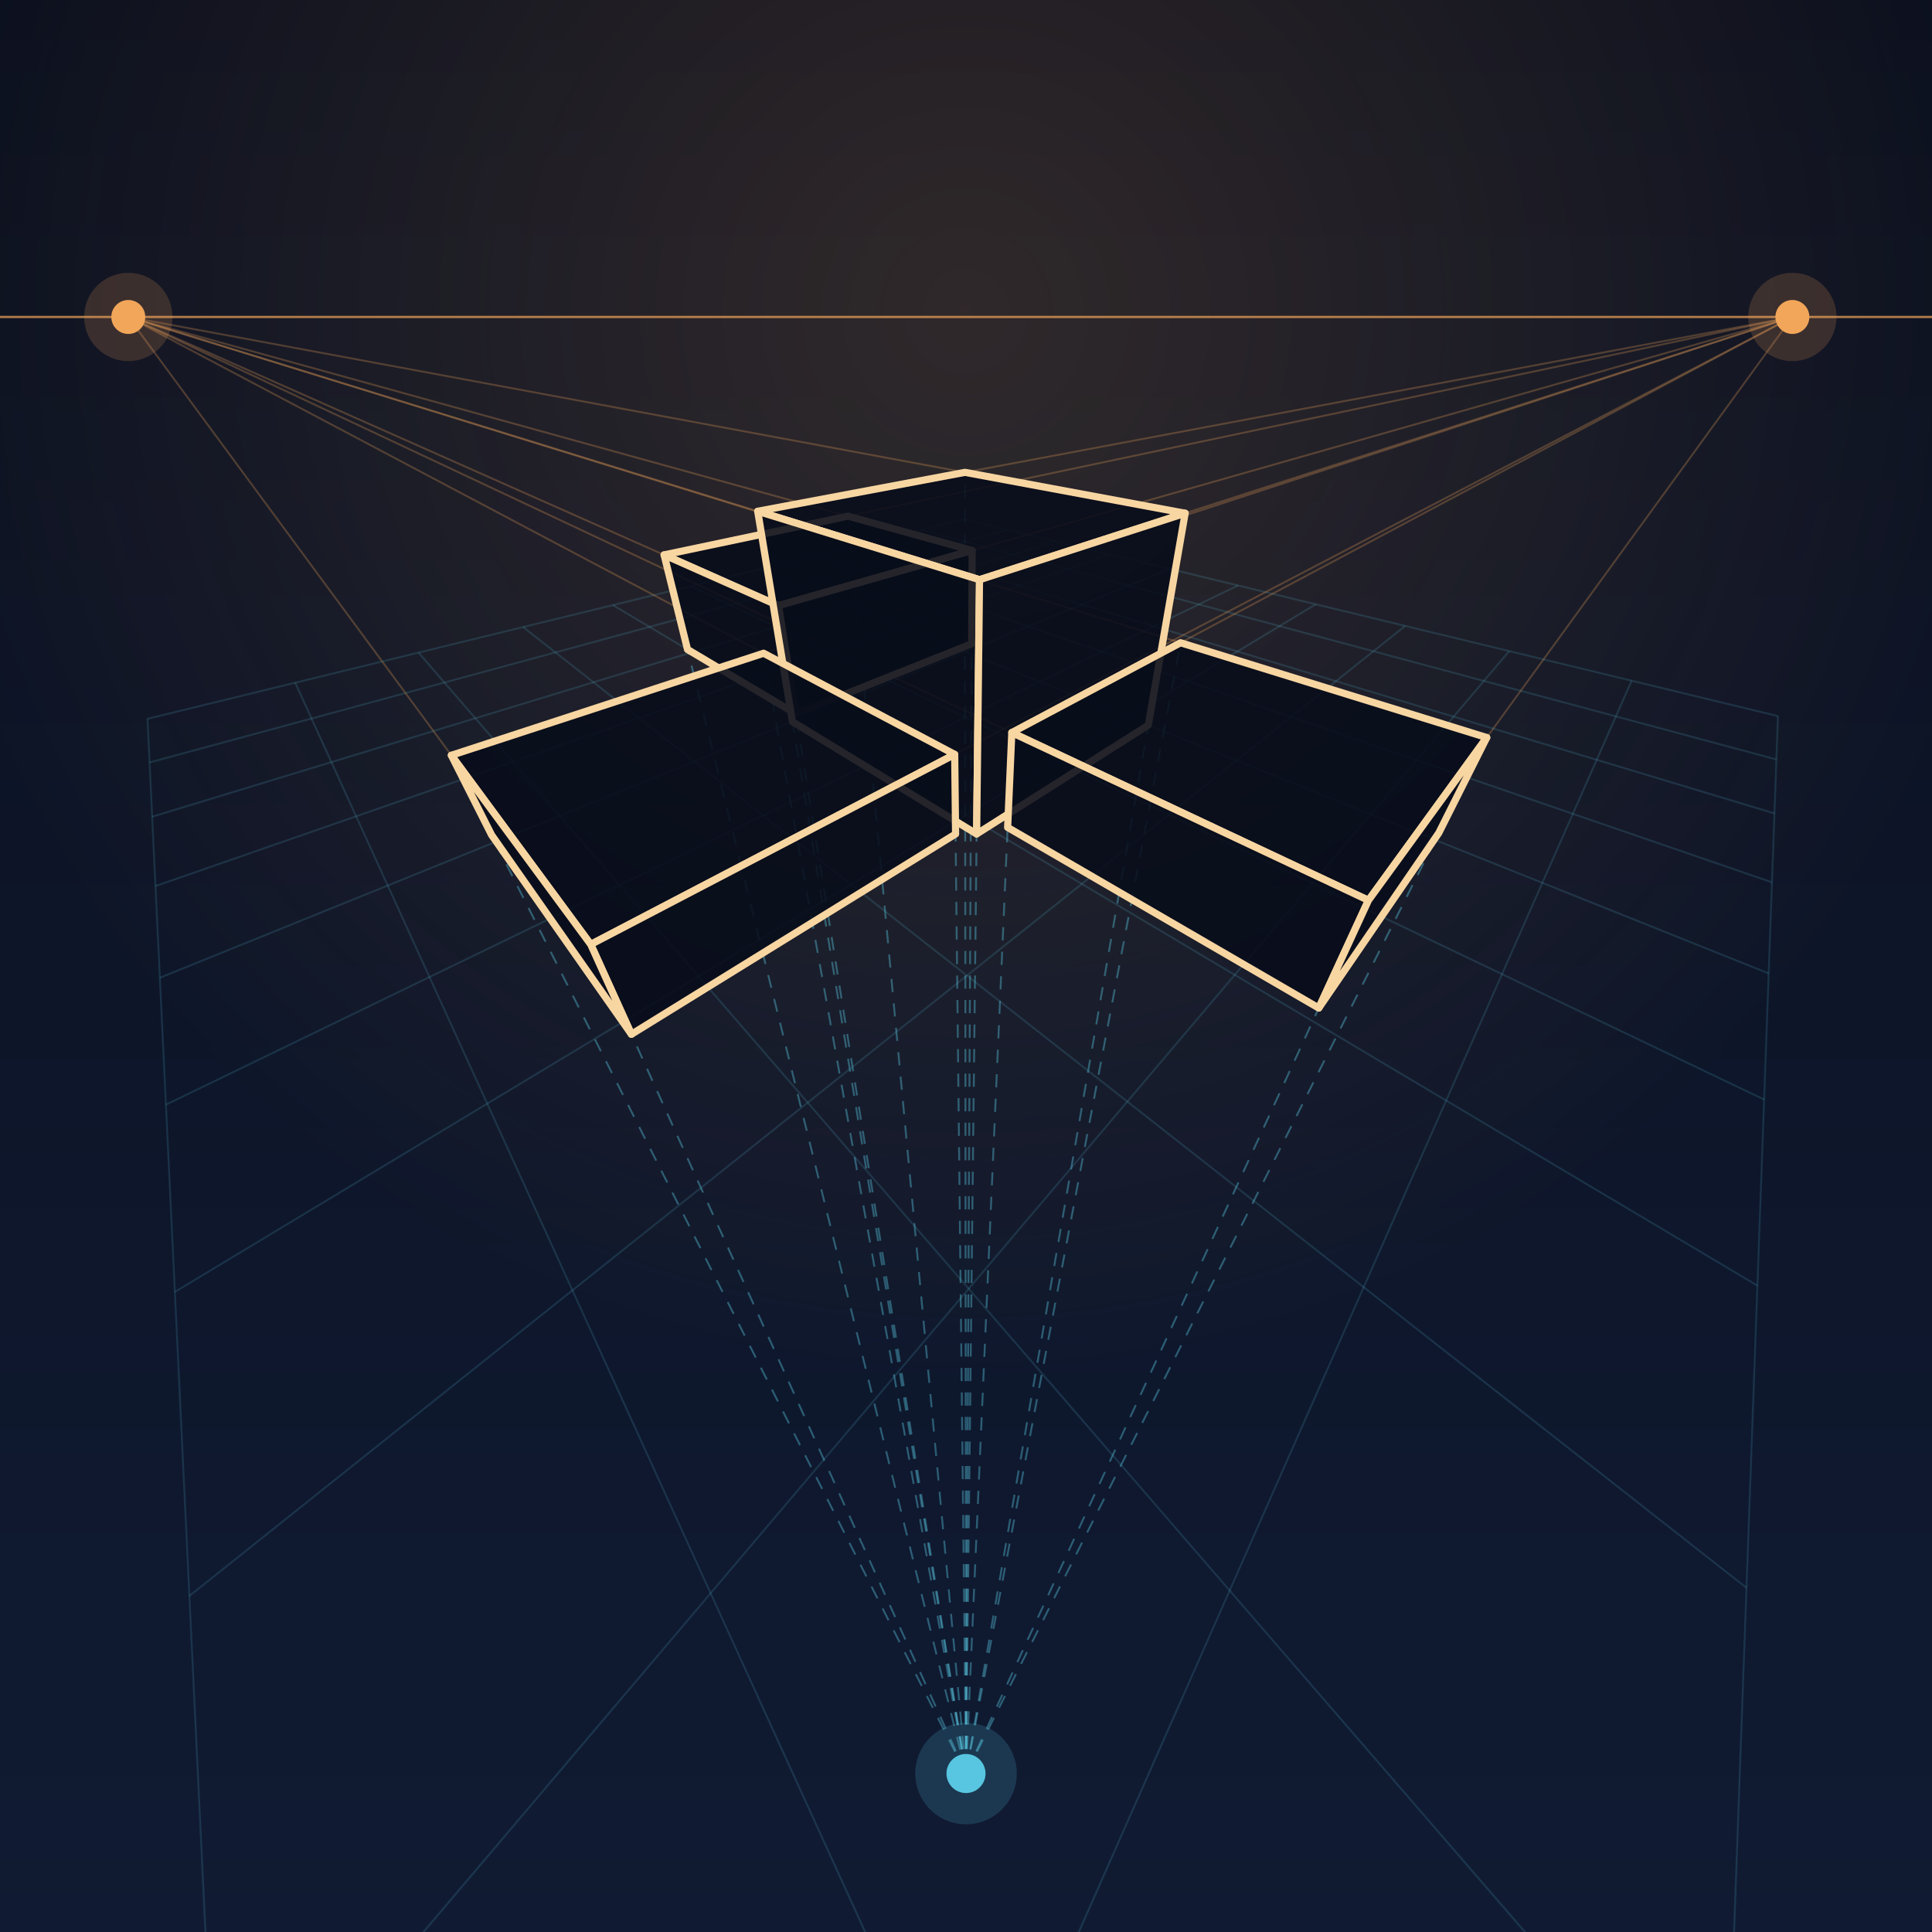
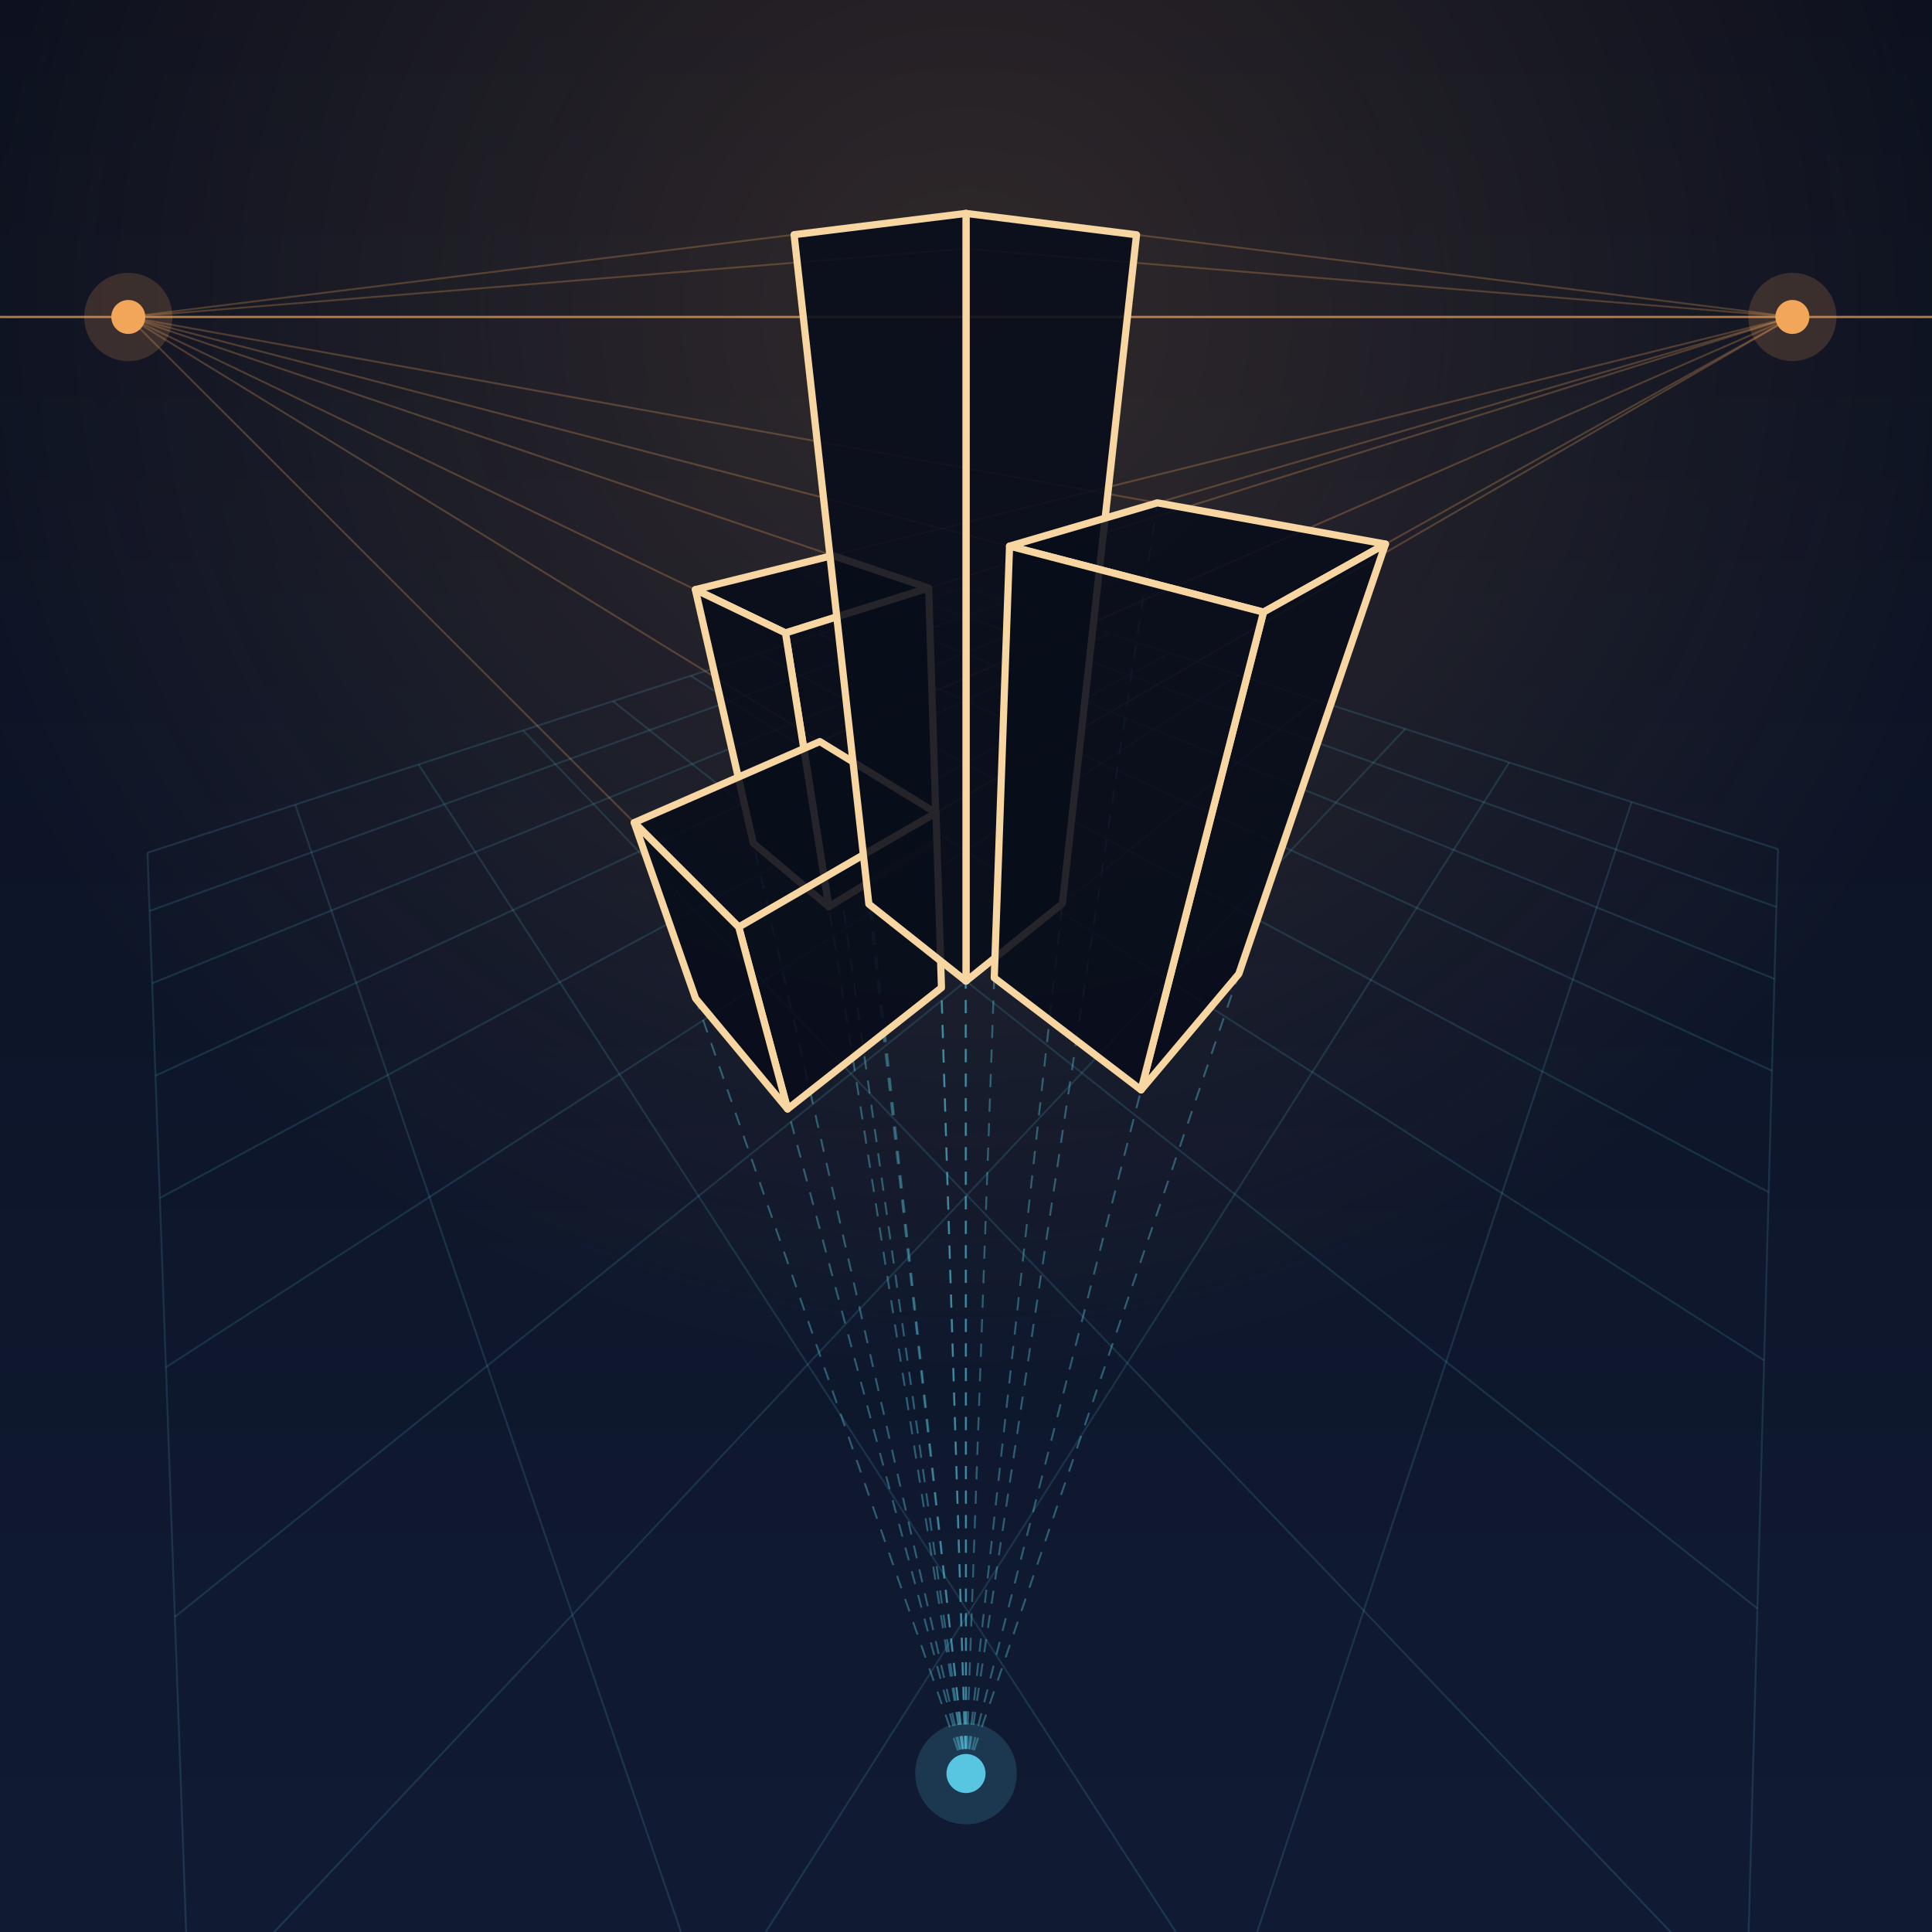
<svg xmlns="http://www.w3.org/2000/svg" viewBox="0 0 1024 1024" width="1024" height="1024">
  <defs>
    <linearGradient id="sky" x1="0" y1="0" x2="0" y2="1">
      <stop offset="0" stop-color="#0A0F1E" />
      <stop offset="1" stop-color="#101B33" />
    </linearGradient>
    <radialGradient id="glow" cx="0.500" cy="0.164" r=".55">
      <stop offset="0" stop-color="#F2A65A" stop-opacity=".16" />
      <stop offset="1" stop-color="#F2A65A" stop-opacity="0" />
    </radialGradient>
  </defs>
  <rect id="bg" width="1024" height="1024" fill="url(#sky)" />
  <rect width="1024" height="1024" fill="url(#glow)" />
  <g id="art">
    <g id="grid">
-       <line x1="110.03" y1="1048.00" x2="78.17" y2="380.98" stroke="#58C6E0" stroke-opacity=".16" stroke-width="1" />
-       <line x1="469.52" y1="1048.00" x2="156.45" y2="361.85" stroke="#58C6E0" stroke-opacity=".16" stroke-width="1" />
-       <line x1="829.02" y1="1048.00" x2="221.83" y2="345.88" stroke="#58C6E0" stroke-opacity=".16" stroke-width="1" />
-       <line x1="925.67" y1="841.58" x2="277.26" y2="332.34" stroke="#58C6E0" stroke-opacity=".16" stroke-width="1" />
-       <line x1="931.46" y1="681.41" x2="324.84" y2="320.72" stroke="#58C6E0" stroke-opacity=".16" stroke-width="1" />
-       <line x1="935.02" y1="582.78" x2="366.14" y2="310.63" stroke="#58C6E0" stroke-opacity=".16" stroke-width="1" />
-       <line x1="937.43" y1="515.93" x2="402.32" y2="301.79" stroke="#58C6E0" stroke-opacity=".16" stroke-width="1" />
-       <line x1="939.18" y1="467.65" x2="434.28" y2="293.98" stroke="#58C6E0" stroke-opacity=".16" stroke-width="1" />
-       <line x1="940.50" y1="431.13" x2="462.71" y2="287.04" stroke="#58C6E0" stroke-opacity=".16" stroke-width="1" />
-       <line x1="941.53" y1="402.54" x2="488.18" y2="280.82" stroke="#58C6E0" stroke-opacity=".16" stroke-width="1" />
-       <line x1="942.36" y1="379.56" x2="511.11" y2="275.22" stroke="#58C6E0" stroke-opacity=".16" stroke-width="1" />
-       <line x1="918.22" y1="1048.00" x2="942.36" y2="379.56" stroke="#58C6E0" stroke-opacity=".16" stroke-width="1" />
-       <line x1="561.17" y1="1048.00" x2="864.81" y2="360.80" stroke="#58C6E0" stroke-opacity=".16" stroke-width="1" />
-       <line x1="204.11" y1="1048.00" x2="799.90" y2="345.09" stroke="#58C6E0" stroke-opacity=".16" stroke-width="1" />
-       <line x1="100.38" y1="845.88" x2="744.76" y2="331.75" stroke="#58C6E0" stroke-opacity=".16" stroke-width="1" />
-       <line x1="92.68" y1="684.74" x2="697.35" y2="320.28" stroke="#58C6E0" stroke-opacity=".16" stroke-width="1" />
-       <line x1="87.94" y1="585.50" x2="656.15" y2="310.31" stroke="#58C6E0" stroke-opacity=".16" stroke-width="1" />
-       <line x1="84.73" y1="518.23" x2="620.01" y2="301.57" stroke="#58C6E0" stroke-opacity=".16" stroke-width="1" />
-       <line x1="82.41" y1="469.63" x2="588.06" y2="293.83" stroke="#58C6E0" stroke-opacity=".16" stroke-width="1" />
-       <line x1="80.65" y1="432.88" x2="559.60" y2="286.95" stroke="#58C6E0" stroke-opacity=".16" stroke-width="1" />
-       <line x1="79.28" y1="404.11" x2="534.10" y2="280.78" stroke="#58C6E0" stroke-opacity=".16" stroke-width="1" />
-       <line x1="78.17" y1="380.98" x2="511.11" y2="275.22" stroke="#58C6E0" stroke-opacity=".16" stroke-width="1" />
+       <line x1="110.03" y1="1341.33" x2="78.17" y2="451.97" stroke="#58C6E0" stroke-opacity=".16" stroke-width="1" />
+       <line x1="469.52" y1="1341.33" x2="156.45" y2="426.47" stroke="#58C6E0" stroke-opacity=".16" stroke-width="1" />
+       <line x1="829.02" y1="1341.33" x2="221.83" y2="405.18" stroke="#58C6E0" stroke-opacity=".16" stroke-width="1" />
+       <line x1="925.67" y1="1066.11" x2="277.26" y2="387.12" stroke="#58C6E0" stroke-opacity=".16" stroke-width="1" />
+       <line x1="931.46" y1="852.54" x2="324.84" y2="371.62" stroke="#58C6E0" stroke-opacity=".16" stroke-width="1" />
+       <line x1="935.02" y1="721.04" x2="366.14" y2="358.17" stroke="#58C6E0" stroke-opacity=".16" stroke-width="1" />
+       <line x1="937.43" y1="631.91" x2="402.32" y2="346.39" stroke="#58C6E0" stroke-opacity=".16" stroke-width="1" />
+       <line x1="939.18" y1="567.53" x2="434.28" y2="335.98" stroke="#58C6E0" stroke-opacity=".16" stroke-width="1" />
+       <line x1="940.50" y1="518.84" x2="462.71" y2="326.72" stroke="#58C6E0" stroke-opacity=".16" stroke-width="1" />
+       <line x1="941.53" y1="480.72" x2="488.18" y2="318.42" stroke="#58C6E0" stroke-opacity=".16" stroke-width="1" />
+       <line x1="942.36" y1="450.08" x2="511.11" y2="310.95" stroke="#58C6E0" stroke-opacity=".16" stroke-width="1" />
+       <line x1="918.22" y1="1341.33" x2="942.36" y2="450.08" stroke="#58C6E0" stroke-opacity=".16" stroke-width="1" />
+       <line x1="561.17" y1="1341.33" x2="864.81" y2="425.06" stroke="#58C6E0" stroke-opacity=".16" stroke-width="1" />
+       <line x1="204.11" y1="1341.33" x2="799.90" y2="404.12" stroke="#58C6E0" stroke-opacity=".16" stroke-width="1" />
+       <line x1="100.38" y1="1071.84" x2="744.76" y2="386.33" stroke="#58C6E0" stroke-opacity=".16" stroke-width="1" />
+       <line x1="92.68" y1="856.99" x2="697.35" y2="371.04" stroke="#58C6E0" stroke-opacity=".16" stroke-width="1" />
+       <line x1="87.94" y1="724.66" x2="656.15" y2="357.75" stroke="#58C6E0" stroke-opacity=".16" stroke-width="1" />
+       <line x1="84.73" y1="634.97" x2="620.01" y2="346.09" stroke="#58C6E0" stroke-opacity=".16" stroke-width="1" />
+       <line x1="82.41" y1="570.18" x2="588.06" y2="335.78" stroke="#58C6E0" stroke-opacity=".16" stroke-width="1" />
+       <line x1="80.65" y1="521.17" x2="559.60" y2="326.60" stroke="#58C6E0" stroke-opacity=".16" stroke-width="1" />
+       <line x1="79.28" y1="482.81" x2="534.10" y2="318.37" stroke="#58C6E0" stroke-opacity=".16" stroke-width="1" />
+       <line x1="78.17" y1="451.97" x2="511.11" y2="310.95" stroke="#58C6E0" stroke-opacity=".16" stroke-width="1" />
    </g>
    <g id="guides">
-       <line x1="68.00" y1="168.00" x2="401.61" y2="270.98" stroke="#F2A65A" stroke-opacity=".26" stroke-width="1" />
-       <line x1="68.00" y1="168.00" x2="511.43" y2="250.35" stroke="#F2A65A" stroke-opacity=".26" stroke-width="1" />
-       <line x1="950.00" y1="168.00" x2="628.15" y2="272.03" stroke="#F2A65A" stroke-opacity=".26" stroke-width="1" />
-       <line x1="950.00" y1="168.00" x2="511.43" y2="250.35" stroke="#F2A65A" stroke-opacity=".26" stroke-width="1" />
-       <line x1="68.00" y1="168.00" x2="536.28" y2="388.28" stroke="#F2A65A" stroke-opacity=".26" stroke-width="1" />
-       <line x1="68.00" y1="168.00" x2="625.70" y2="340.67" stroke="#F2A65A" stroke-opacity=".26" stroke-width="1" />
-       <line x1="950.00" y1="168.00" x2="788.00" y2="390.91" stroke="#F2A65A" stroke-opacity=".26" stroke-width="1" />
-       <line x1="950.00" y1="168.00" x2="625.70" y2="340.67" stroke="#F2A65A" stroke-opacity=".26" stroke-width="1" />
-       <line x1="68.00" y1="168.00" x2="239.22" y2="400.33" stroke="#F2A65A" stroke-opacity=".26" stroke-width="1" />
-       <line x1="68.00" y1="168.00" x2="404.72" y2="346.23" stroke="#F2A65A" stroke-opacity=".26" stroke-width="1" />
-       <line x1="950.00" y1="168.00" x2="506.01" y2="399.85" stroke="#F2A65A" stroke-opacity=".26" stroke-width="1" />
-       <line x1="950.00" y1="168.00" x2="404.72" y2="346.23" stroke="#F2A65A" stroke-opacity=".26" stroke-width="1" />
-       <line x1="68.00" y1="168.00" x2="351.99" y2="294.11" stroke="#F2A65A" stroke-opacity=".26" stroke-width="1" />
-       <line x1="68.00" y1="168.00" x2="449.45" y2="273.56" stroke="#F2A65A" stroke-opacity=".26" stroke-width="1" />
-       <line x1="950.00" y1="168.00" x2="515.26" y2="291.77" stroke="#F2A65A" stroke-opacity=".26" stroke-width="1" />
-       <line x1="950.00" y1="168.00" x2="449.45" y2="273.56" stroke="#F2A65A" stroke-opacity=".26" stroke-width="1" />
+       <line x1="68.00" y1="168.00" x2="420.88" y2="124.38" stroke="#F2A65A" stroke-opacity=".26" stroke-width="1" />
+       <line x1="68.00" y1="168.00" x2="511.49" y2="131.85" stroke="#F2A65A" stroke-opacity=".26" stroke-width="1" />
+       <line x1="950.00" y1="168.00" x2="602.38" y2="124.44" stroke="#F2A65A" stroke-opacity=".26" stroke-width="1" />
+       <line x1="950.00" y1="168.00" x2="511.49" y2="131.85" stroke="#F2A65A" stroke-opacity=".26" stroke-width="1" />
+       <line x1="68.00" y1="168.00" x2="535.08" y2="289.45" stroke="#F2A65A" stroke-opacity=".26" stroke-width="1" />
+       <line x1="68.00" y1="168.00" x2="613.41" y2="266.52" stroke="#F2A65A" stroke-opacity=".26" stroke-width="1" />
+       <line x1="950.00" y1="168.00" x2="734.32" y2="288.36" stroke="#F2A65A" stroke-opacity=".26" stroke-width="1" />
+       <line x1="950.00" y1="168.00" x2="613.41" y2="266.52" stroke="#F2A65A" stroke-opacity=".26" stroke-width="1" />
+       <line x1="68.00" y1="168.00" x2="368.56" y2="312.51" stroke="#F2A65A" stroke-opacity=".26" stroke-width="1" />
+       <line x1="68.00" y1="168.00" x2="441.31" y2="294.43" stroke="#F2A65A" stroke-opacity=".26" stroke-width="1" />
+       <line x1="950.00" y1="168.00" x2="492.21" y2="311.67" stroke="#F2A65A" stroke-opacity=".26" stroke-width="1" />
+       <line x1="950.00" y1="168.00" x2="441.31" y2="294.43" stroke="#F2A65A" stroke-opacity=".26" stroke-width="1" />
+       <line x1="68.00" y1="168.00" x2="336.15" y2="436.00" stroke="#F2A65A" stroke-opacity=".26" stroke-width="1" />
+       <line x1="68.00" y1="168.00" x2="434.54" y2="393.05" stroke="#F2A65A" stroke-opacity=".26" stroke-width="1" />
+       <line x1="950.00" y1="168.00" x2="496.09" y2="430.84" stroke="#F2A65A" stroke-opacity=".26" stroke-width="1" />
+       <line x1="950.00" y1="168.00" x2="434.54" y2="393.05" stroke="#F2A65A" stroke-opacity=".26" stroke-width="1" />
    </g>
    <g id="nadir-rays">
-       <line x1="512.00" y1="940.00" x2="519.16" y2="307.26" stroke="#58C6E0" stroke-opacity=".40" stroke-width="1" stroke-dasharray="7 6" />
-       <line x1="512.00" y1="940.00" x2="628.15" y2="272.03" stroke="#58C6E0" stroke-opacity=".40" stroke-width="1" stroke-dasharray="7 6" />
-       <line x1="512.00" y1="940.00" x2="401.61" y2="270.98" stroke="#58C6E0" stroke-opacity=".40" stroke-width="1" stroke-dasharray="7 6" />
-       <line x1="512.00" y1="940.00" x2="511.43" y2="250.35" stroke="#58C6E0" stroke-opacity=".40" stroke-width="1" stroke-dasharray="7 6" />
-       <line x1="512.00" y1="940.00" x2="725.30" y2="477.19" stroke="#58C6E0" stroke-opacity=".40" stroke-width="1" stroke-dasharray="7 6" />
-       <line x1="512.00" y1="940.00" x2="788.00" y2="390.91" stroke="#58C6E0" stroke-opacity=".40" stroke-width="1" stroke-dasharray="7 6" />
-       <line x1="512.00" y1="940.00" x2="536.28" y2="388.28" stroke="#58C6E0" stroke-opacity=".40" stroke-width="1" stroke-dasharray="7 6" />
-       <line x1="512.00" y1="940.00" x2="625.70" y2="340.67" stroke="#58C6E0" stroke-opacity=".40" stroke-width="1" stroke-dasharray="7 6" />
-       <line x1="512.00" y1="940.00" x2="313.11" y2="500.58" stroke="#58C6E0" stroke-opacity=".40" stroke-width="1" stroke-dasharray="7 6" />
-       <line x1="512.00" y1="940.00" x2="506.01" y2="399.85" stroke="#58C6E0" stroke-opacity=".40" stroke-width="1" stroke-dasharray="7 6" />
-       <line x1="512.00" y1="940.00" x2="239.22" y2="400.33" stroke="#58C6E0" stroke-opacity=".40" stroke-width="1" stroke-dasharray="7 6" />
-       <line x1="512.00" y1="940.00" x2="404.72" y2="346.23" stroke="#58C6E0" stroke-opacity=".40" stroke-width="1" stroke-dasharray="7 6" />
-       <line x1="512.00" y1="940.00" x2="412.56" y2="321.01" stroke="#58C6E0" stroke-opacity=".40" stroke-width="1" stroke-dasharray="7 6" />
-       <line x1="512.00" y1="940.00" x2="515.26" y2="291.77" stroke="#58C6E0" stroke-opacity=".40" stroke-width="1" stroke-dasharray="7 6" />
-       <line x1="512.00" y1="940.00" x2="351.99" y2="294.11" stroke="#58C6E0" stroke-opacity=".40" stroke-width="1" stroke-dasharray="7 6" />
-       <line x1="512.00" y1="940.00" x2="449.45" y2="273.56" stroke="#58C6E0" stroke-opacity=".40" stroke-width="1" stroke-dasharray="7 6" />
+       <line x1="512.00" y1="940.00" x2="512.00" y2="113.11" stroke="#58C6E0" stroke-opacity=".40" stroke-width="1" stroke-dasharray="7 6" />
+       <line x1="512.00" y1="940.00" x2="602.38" y2="124.44" stroke="#58C6E0" stroke-opacity=".40" stroke-width="1" stroke-dasharray="7 6" />
+       <line x1="512.00" y1="940.00" x2="420.88" y2="124.38" stroke="#58C6E0" stroke-opacity=".40" stroke-width="1" stroke-dasharray="7 6" />
+       <line x1="512.00" y1="940.00" x2="511.49" y2="131.85" stroke="#58C6E0" stroke-opacity=".40" stroke-width="1" stroke-dasharray="7 6" />
+       <line x1="512.00" y1="940.00" x2="669.67" y2="324.45" stroke="#58C6E0" stroke-opacity=".40" stroke-width="1" stroke-dasharray="7 6" />
+       <line x1="512.00" y1="940.00" x2="734.32" y2="288.36" stroke="#58C6E0" stroke-opacity=".40" stroke-width="1" stroke-dasharray="7 6" />
+       <line x1="512.00" y1="940.00" x2="535.08" y2="289.45" stroke="#58C6E0" stroke-opacity=".40" stroke-width="1" stroke-dasharray="7 6" />
+       <line x1="512.00" y1="940.00" x2="613.41" y2="266.52" stroke="#58C6E0" stroke-opacity=".40" stroke-width="1" stroke-dasharray="7 6" />
+       <line x1="512.00" y1="940.00" x2="416.33" y2="335.48" stroke="#58C6E0" stroke-opacity=".40" stroke-width="1" stroke-dasharray="7 6" />
+       <line x1="512.00" y1="940.00" x2="492.21" y2="311.67" stroke="#58C6E0" stroke-opacity=".40" stroke-width="1" stroke-dasharray="7 6" />
+       <line x1="512.00" y1="940.00" x2="368.56" y2="312.51" stroke="#58C6E0" stroke-opacity=".40" stroke-width="1" stroke-dasharray="7 6" />
+       <line x1="512.00" y1="940.00" x2="441.31" y2="294.43" stroke="#58C6E0" stroke-opacity=".40" stroke-width="1" stroke-dasharray="7 6" />
+       <line x1="512.00" y1="940.00" x2="391.55" y2="491.38" stroke="#58C6E0" stroke-opacity=".40" stroke-width="1" stroke-dasharray="7 6" />
+       <line x1="512.00" y1="940.00" x2="496.09" y2="430.84" stroke="#58C6E0" stroke-opacity=".40" stroke-width="1" stroke-dasharray="7 6" />
+       <line x1="512.00" y1="940.00" x2="336.15" y2="436.00" stroke="#58C6E0" stroke-opacity=".40" stroke-width="1" stroke-dasharray="7 6" />
+       <line x1="512.00" y1="940.00" x2="434.54" y2="393.05" stroke="#58C6E0" stroke-opacity=".40" stroke-width="1" stroke-dasharray="7 6" />
    </g>
    <line x1="-50.00" y1="168.00" x2="1074.00" y2="168.00" stroke="#F2A65A" stroke-opacity=".70" stroke-width="1.2" />
    <g id="boxes">
-       <path d="M412.56,321.01L351.99,294.11L449.45,273.56L515.26,291.77Z" fill="#080D1B" fill-opacity=".88" stroke="#F8D6A2" stroke-width="3.8" stroke-linejoin="round" />
-       <path d="M421.77,378.35L515.01,341.22L515.26,291.77L412.56,321.01Z" fill="#080D1B" fill-opacity=".88" stroke="#F8D6A2" stroke-width="3.8" stroke-linejoin="round" />
-       <path d="M421.77,378.35L364.41,344.24L351.99,294.11L412.56,321.01Z" fill="#080D1B" fill-opacity=".88" stroke="#F8D6A2" stroke-width="3.8" stroke-linejoin="round" />
-       <path d="M519.16,307.26L401.61,270.98L511.43,250.35L628.15,272.03Z" fill="#080D1B" fill-opacity=".88" stroke="#F8D6A2" stroke-width="3.8" stroke-linejoin="round" />
-       <path d="M517.63,442.01L420.02,382.52L401.61,270.98L519.16,307.26Z" fill="#080D1B" fill-opacity=".88" stroke="#F8D6A2" stroke-width="3.8" stroke-linejoin="round" />
-       <path d="M517.63,442.01L608.62,384.35L628.15,272.03L519.16,307.26Z" fill="#080D1B" fill-opacity=".88" stroke="#F8D6A2" stroke-width="3.8" stroke-linejoin="round" />
-       <path d="M313.11,500.58L239.22,400.33L404.72,346.23L506.01,399.85Z" fill="#080D1B" fill-opacity=".88" stroke="#F8D6A2" stroke-width="3.8" stroke-linejoin="round" />
-       <path d="M725.30,477.19L536.28,388.28L625.70,340.67L788.00,390.91Z" fill="#080D1B" fill-opacity=".88" stroke="#F8D6A2" stroke-width="3.8" stroke-linejoin="round" />
-       <path d="M698.98,534.28L534.07,438.55L536.28,388.28L725.30,477.19Z" fill="#080D1B" fill-opacity=".88" stroke="#F8D6A2" stroke-width="3.8" stroke-linejoin="round" />
-       <path d="M698.98,534.28L762.58,441.49L788.00,390.91L725.30,477.19Z" fill="#080D1B" fill-opacity=".88" stroke="#F8D6A2" stroke-width="3.8" stroke-linejoin="round" />
-       <path d="M334.66,548.19L506.48,442.03L506.01,399.85L313.11,500.58Z" fill="#080D1B" fill-opacity=".88" stroke="#F8D6A2" stroke-width="3.8" stroke-linejoin="round" />
-       <path d="M334.66,548.19L260.56,442.55L239.22,400.33L313.11,500.58Z" fill="#080D1B" fill-opacity=".88" stroke="#F8D6A2" stroke-width="3.8" stroke-linejoin="round" />
+       <path d="M416.33,335.48L368.56,312.51L441.31,294.43L492.21,311.67Z" fill="#080D1B" fill-opacity=".88" stroke="#F8D6A2" stroke-width="3.8" stroke-linejoin="round" />
+       <path d="M439.29,480.58L496.42,445.61L492.21,311.67L416.33,335.48Z" fill="#080D1B" fill-opacity=".88" stroke="#F8D6A2" stroke-width="3.8" stroke-linejoin="round" />
+       <path d="M439.29,480.58L399.28,446.89L368.56,312.51L416.33,335.48Z" fill="#080D1B" fill-opacity=".88" stroke="#F8D6A2" stroke-width="3.8" stroke-linejoin="round" />
+       <path d="M391.55,491.38L336.15,436.00L434.54,393.05L496.09,430.84Z" fill="#080D1B" fill-opacity=".88" stroke="#F8D6A2" stroke-width="3.8" stroke-linejoin="round" />
+       <path d="M417.44,587.78L498.99,523.50L496.09,430.84L391.55,491.38Z" fill="#080D1B" fill-opacity=".88" stroke="#F8D6A2" stroke-width="3.8" stroke-linejoin="round" />
+       <path d="M417.44,587.78L368.67,529.19L336.15,436.00L391.55,491.38Z" fill="#080D1B" fill-opacity=".88" stroke="#F8D6A2" stroke-width="3.8" stroke-linejoin="round" />
+       <path d="M512.00,520.00L563.09,478.94L602.38,124.44L512.00,113.11Z" fill="#080D1B" fill-opacity=".88" stroke="#F8D6A2" stroke-width="3.8" stroke-linejoin="round" />
+       <path d="M512.00,520.00L460.52,479.18L420.88,124.38L512.00,113.11Z" fill="#080D1B" fill-opacity=".88" stroke="#F8D6A2" stroke-width="3.8" stroke-linejoin="round" />
+       <path d="M669.67,324.45L535.08,289.45L613.41,266.52L734.32,288.36Z" fill="#080D1B" fill-opacity=".88" stroke="#F8D6A2" stroke-width="3.8" stroke-linejoin="round" />
+       <path d="M604.81,577.66L656.59,516.21L734.32,288.36L669.67,324.45Z" fill="#080D1B" fill-opacity=".88" stroke="#F8D6A2" stroke-width="3.8" stroke-linejoin="round" />
+       <path d="M604.81,577.66L526.97,518.25L535.08,289.45L669.67,324.45Z" fill="#080D1B" fill-opacity=".88" stroke="#F8D6A2" stroke-width="3.8" stroke-linejoin="round" />
    </g>
    <circle cx="68.00" cy="168.00" r="23.4" fill="#F2A65A" fill-opacity=".18" />
    <circle cx="68.00" cy="168.00" r="9" fill="#F2A65A" />
    <circle cx="950.00" cy="168.00" r="23.4" fill="#F2A65A" fill-opacity=".18" />
    <circle cx="950.00" cy="168.00" r="9" fill="#F2A65A" />
    <circle cx="512.00" cy="940.00" r="26.91" fill="#58C6E0" fill-opacity=".18" />
    <circle cx="512.00" cy="940.00" r="10.35" fill="#58C6E0" />
  </g>
</svg>
